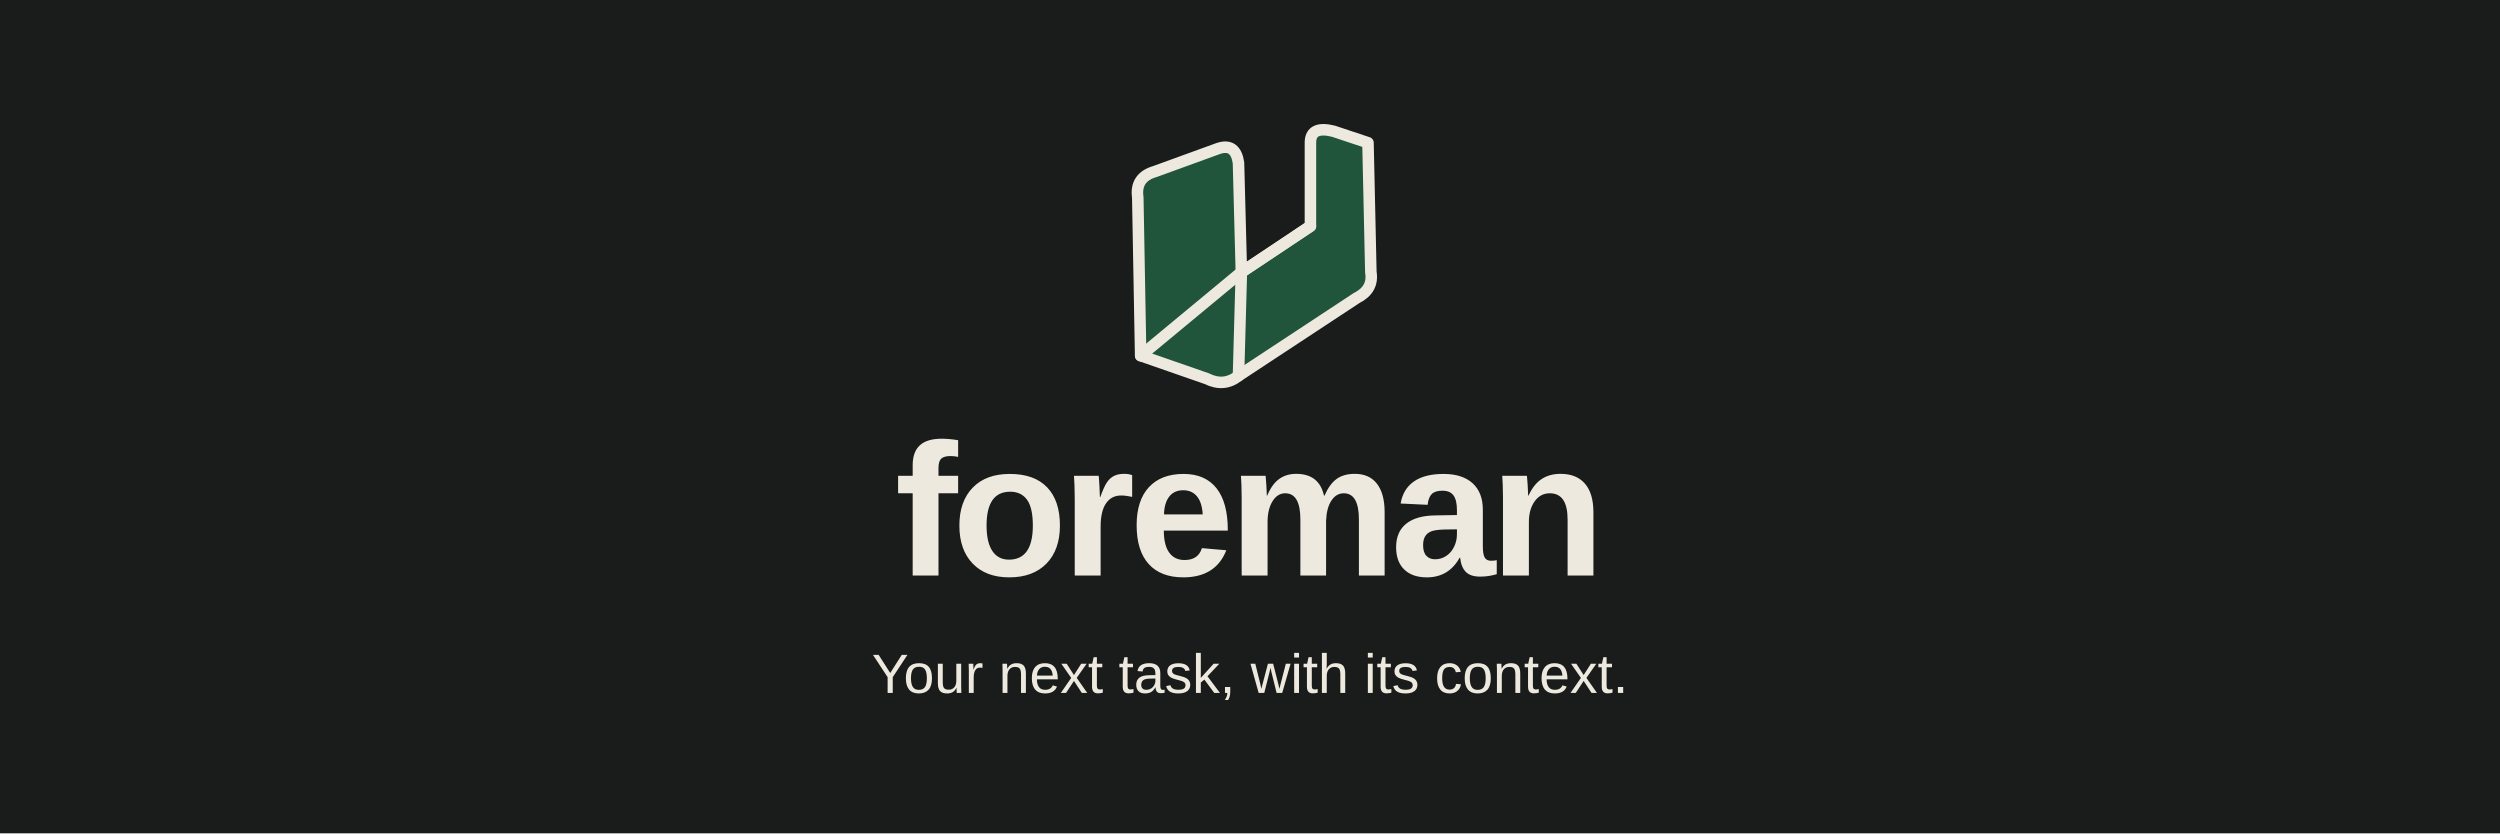
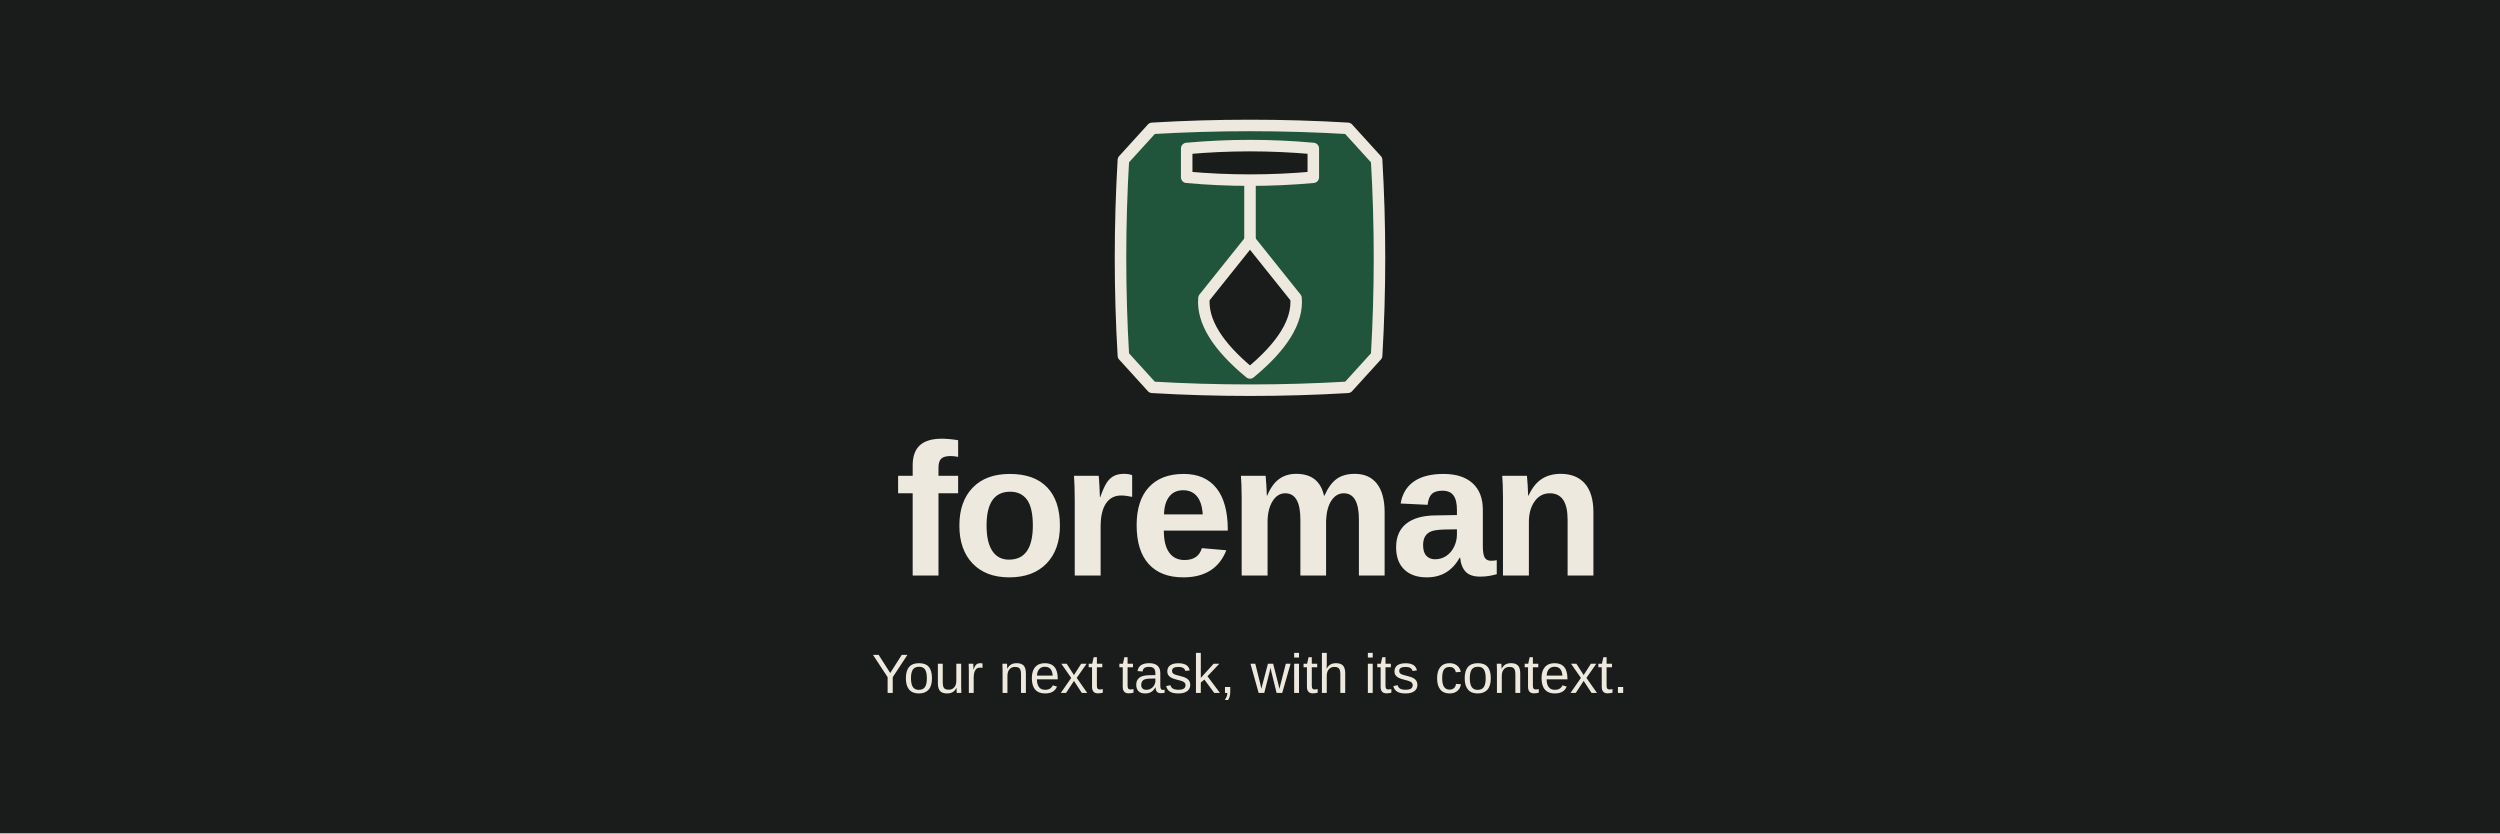
<svg xmlns="http://www.w3.org/2000/svg" width="2172" height="724" viewBox="0 0 2172 724">
  <g font-family="Segoe UI,Arial,sans-serif" fill="#eee9de">
    <rect width="2172" height="724" fill="#191c1b" />
    <g transform="translate(926 64) scale(2.5)">
      <g stroke="#eee9de" stroke-width="4" stroke-linecap="round" stroke-linejoin="round">
-         <path d="M26 98L25 43Q24 36 31 34L53 26Q59 24 60 31L61 69 85 53 85 24Q85 18 93 20L105 24 106 69Q107 75 101 78L60 105Q55 109 49 106Z" fill="#21553b" />
-         <path d="M26 98L61 69 60 105M61 69L85 53" fill="none" />
+         <path d="M20 30L30 19Q64 17 98 19L108 30Q110 64 108 98L98 109Q64 111 30 109L20 98Q18 64 20 30Z" fill="#21553b" />
+         <path d="M64 36V58" fill="none" />
+         <path d="M42 26Q64 24 86 26L86 36Q64 38 42 36Z" fill="#191c1b" />
+         <path d="M64 58L80 78Q81 90 64 104Q47 90 48 78Z" fill="#191c1b" />
      </g>
    </g>
    <text x="1086" y="500" text-anchor="middle" font-size="164" font-weight="700" letter-spacing="-5">foreman</text>
    <text x="1086" y="602" text-anchor="middle" font-size="48">Your next task, with its context.</text>
  </g>
</svg>
